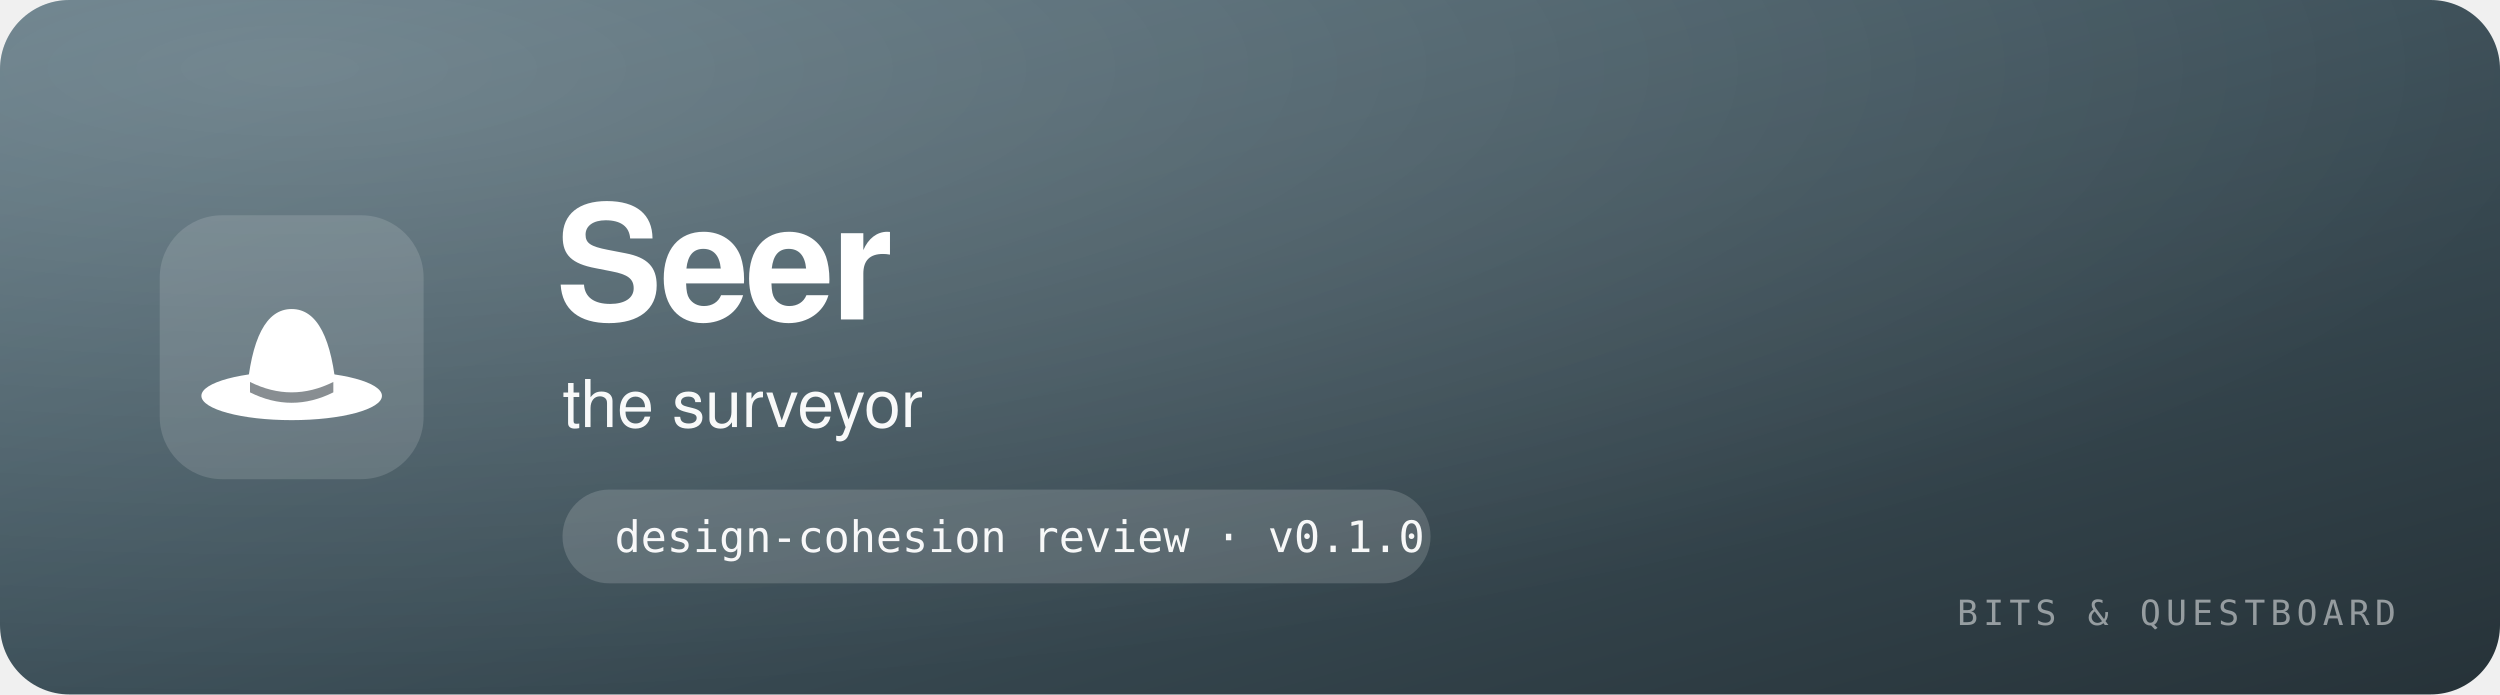
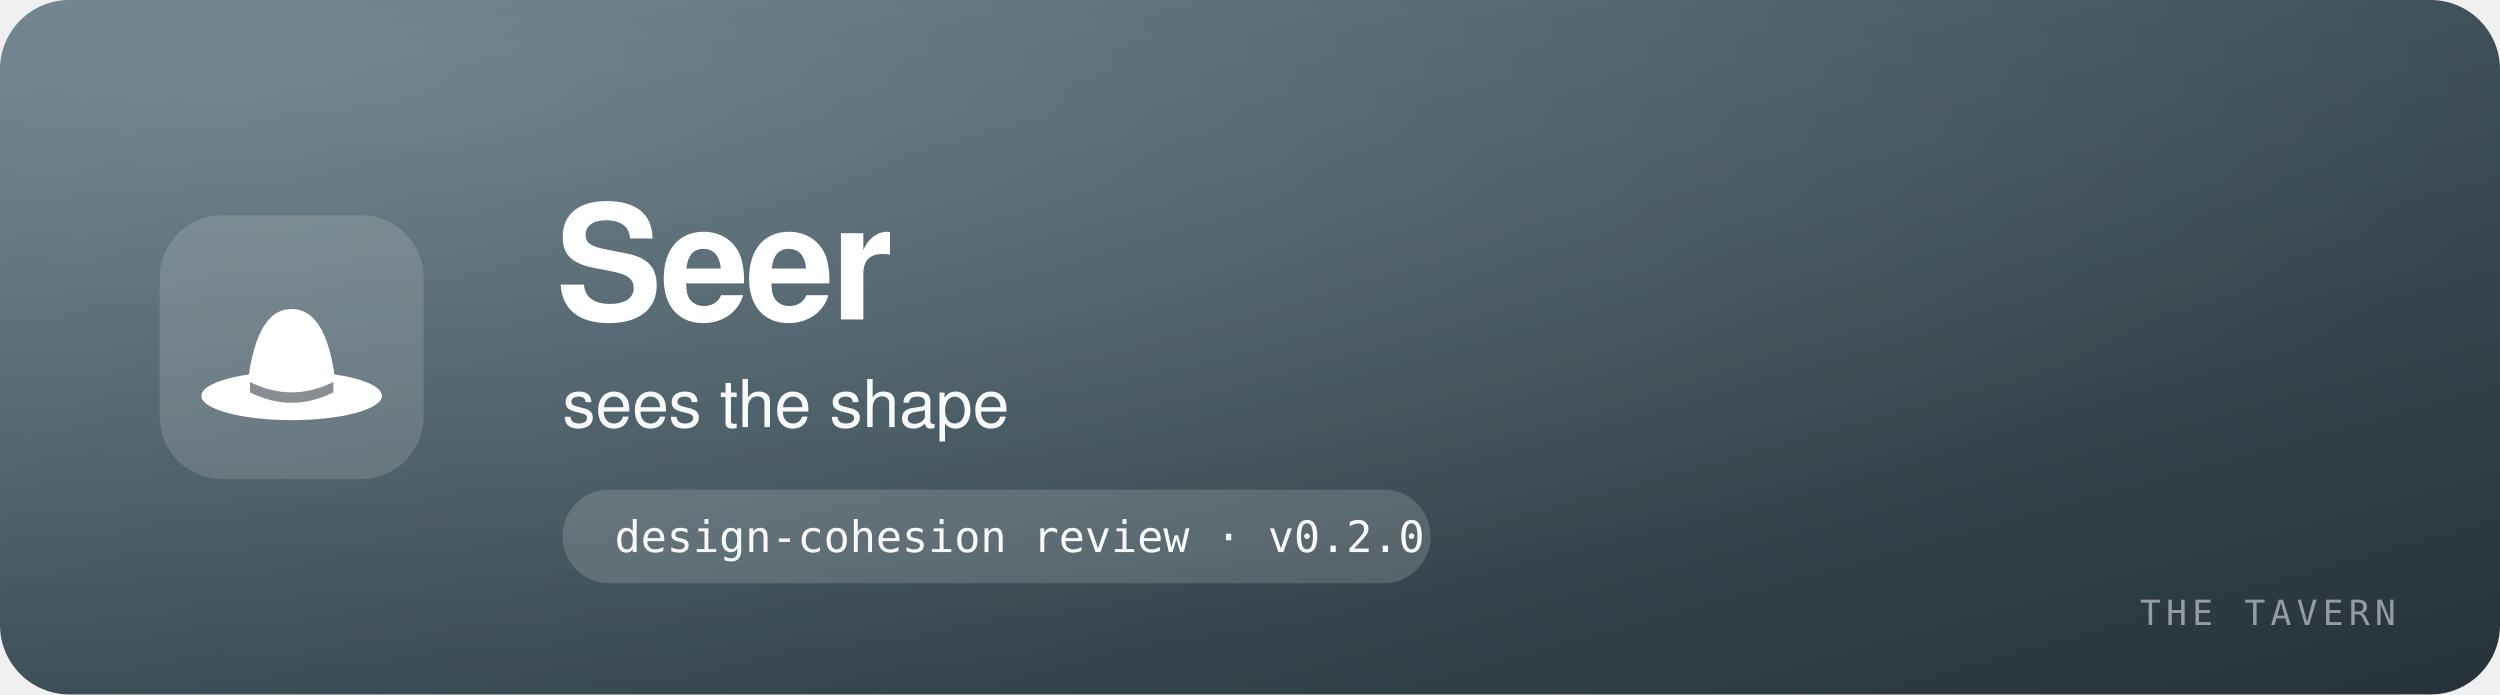
- <svg xmlns="http://www.w3.org/2000/svg" width="720" height="200" viewBox="0 0 720 200" role="img" aria-label="Seer — the surveyor, part of the The Tavern crew">
+ <svg xmlns="http://www.w3.org/2000/svg" width="720" height="200" viewBox="0 0 720 200" role="img" aria-label="Seer, one of the regulars at The Tavern">
  <defs>
    <linearGradient id="bg" x1="0" y1="0" x2="1" y2="1">
      <stop offset="0" stop-color="#546E7A" />
      <stop offset="1" stop-color="#263238" />
    </linearGradient>
    <radialGradient id="glow" cx="0.12" cy="0.1" r="0.9">
      <stop offset="0" stop-color="#ffffff" stop-opacity="0.20" />
      <stop offset="1" stop-color="#ffffff" stop-opacity="0" />
    </radialGradient>
  </defs>
  <rect width="720" height="200" rx="20" fill="url(#bg)" />
  <rect width="720" height="200" rx="20" fill="url(#glow)" />
  <rect x="46" y="62" width="76" height="76" rx="18" fill="#ffffff" opacity="0.14" />
  <g transform="translate(56,72)">
    <ellipse cx="28" cy="42" rx="26" ry="7" fill="#fff" />
    <path d="M15 42 Q17 17 28 17 Q39 17 41 42 Z" fill="#fff" />
    <path d="M16 38 Q28 44 40 38 L40 41 Q28 47 16 41 Z" fill="#263238" opacity="0.55" />
  </g>
  <text x="160" y="92" font-family="Segoe UI, Helvetica, Arial, sans-serif" font-size="46" font-weight="800" fill="#ffffff" letter-spacing="-1">Seer</text>
-   <text x="162" y="123" font-family="Segoe UI, Helvetica, Arial, sans-serif" font-size="19" font-weight="500" fill="#ffffff" opacity="0.96">the surveyor</text>
+   <text x="162" y="123" font-family="Segoe UI, Helvetica, Arial, sans-serif" font-size="19" font-weight="500" fill="#ffffff" opacity="0.96">sees the shape</text>
  <rect x="162" y="141" width="250" height="27" rx="13.5" fill="#ffffff" opacity="0.16" />
-   <text x="177" y="159" font-family="ui-monospace, SFMono-Regular, Menlo, monospace" font-size="12.5" fill="#ffffff" opacity="0.95">design-cohesion review · v0.1.0</text>
-   <text x="690" y="180" text-anchor="end" font-family="ui-monospace, SFMono-Regular, Menlo, monospace" font-size="10" fill="#ffffff" opacity="0.5" letter-spacing="1.5">BITS &amp; QUESTBOARD</text>
+   <text x="177" y="159" font-family="ui-monospace, SFMono-Regular, Menlo, monospace" font-size="12.5" fill="#ffffff" opacity="0.95">design-cohesion review · v0.2.0</text>
+   <text x="690" y="180" text-anchor="end" font-family="ui-monospace, SFMono-Regular, Menlo, monospace" font-size="10" fill="#ffffff" opacity="0.5" letter-spacing="1.5">THE TAVERN</text>
</svg>
